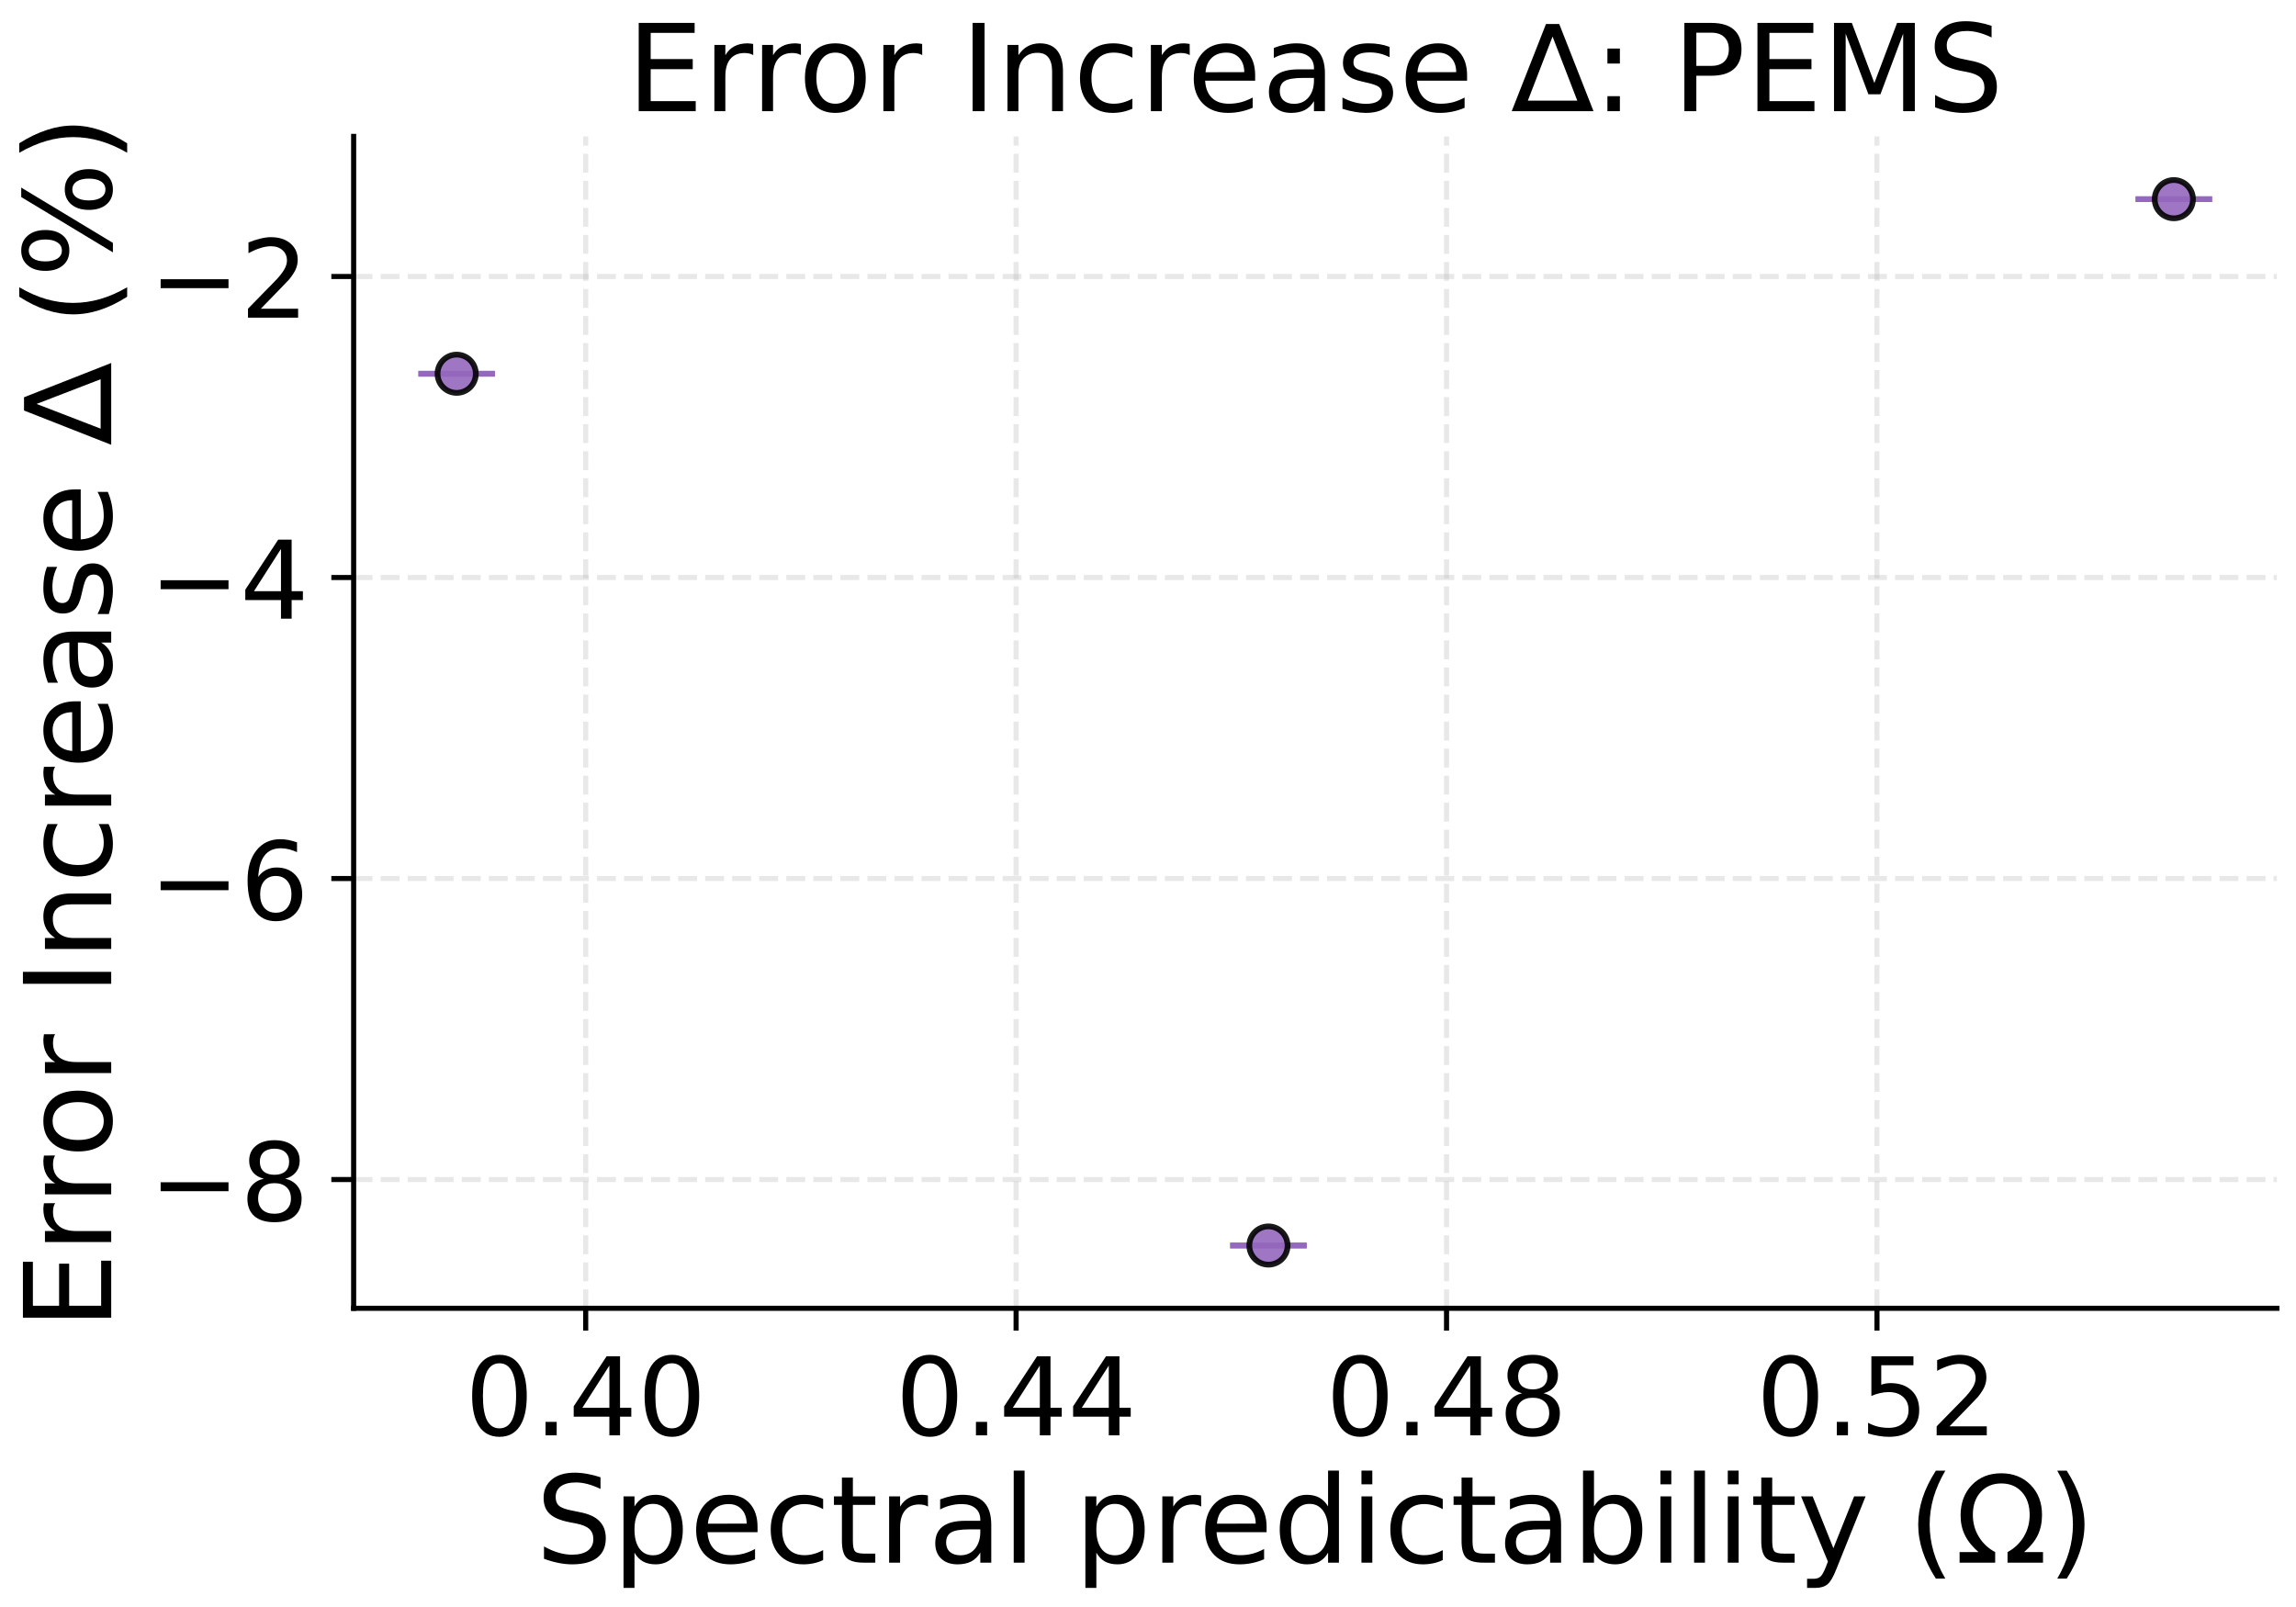
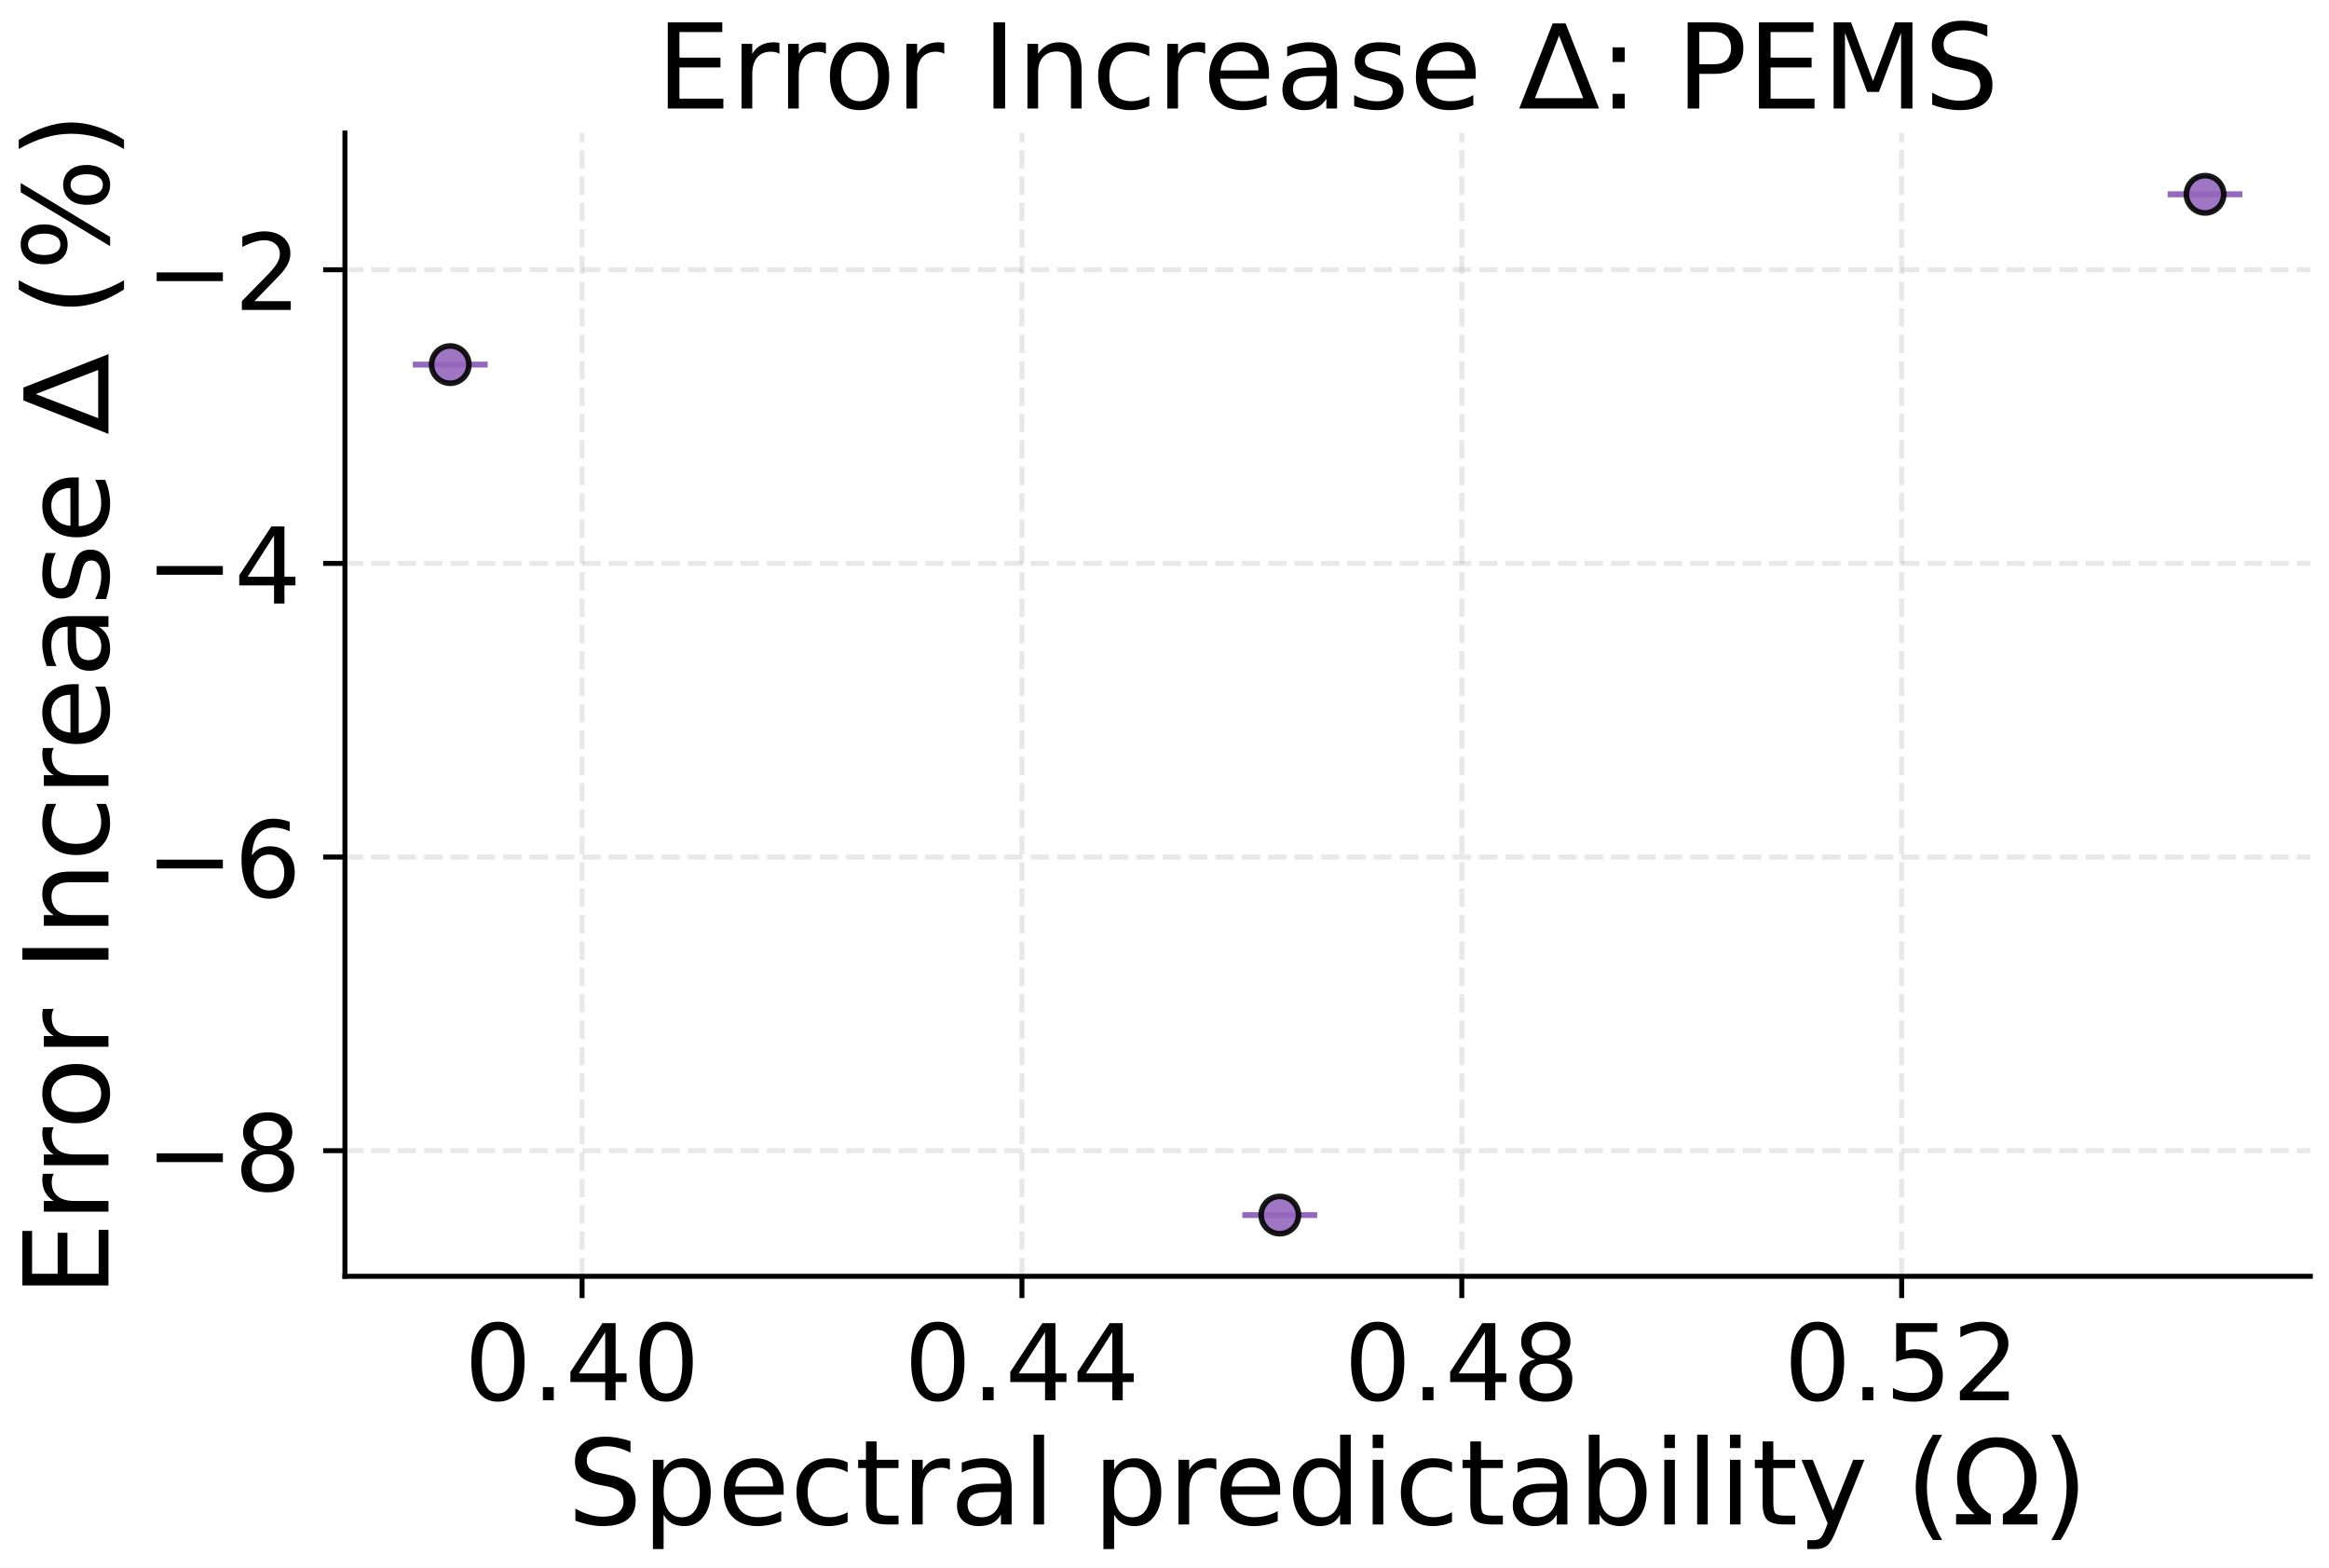
- <svg xmlns="http://www.w3.org/2000/svg" xmlns:xlink="http://www.w3.org/1999/xlink" width="360pt" height="252pt" viewBox="0 0 360 252" version="1.1">
+ <svg xmlns="http://www.w3.org/2000/svg" xmlns:xlink="http://www.w3.org/1999/xlink" width="374.4pt" height="252pt" viewBox="0 0 374.4 252" version="1.1">
  <defs>
    <style type="text/css">*{stroke-linejoin: round; stroke-linecap: butt}</style>
  </defs>
  <g id="figure_1">
    <g id="patch_1">
-       <path d="M 0 252  L 360 252  L 360 0  L 0 0  z " style="fill: #ffffff" />
+       <path d="M 0 252  L 374.4 252  L 374.4 0  L 0 0  z " style="fill: #ffffff" />
    </g>
    <g id="axes_1">
      <g id="patch_2">
-         <path d="M 55.45 205.159  L 357 205.159  L 357 21.389  L 55.45 21.389  z " style="fill: #ffffff" />
+         <path d="M 55.45 205.159  L 371.4 205.159  L 371.4 21.389  L 55.45 21.389  z " style="fill: #ffffff" />
      </g>
      <g id="matplotlib.axis_1">
        <g id="xtick_1">
          <g id="line2d_1">
-             <path d="M 91.834 205.159  L 91.834 21.389  " clip-path="url(#p77a896df25)" style="fill: none; stroke-dasharray: 2.96,1.28; stroke-dashoffset: 0; stroke: #b0b0b0; stroke-opacity: 0.3; stroke-width: 0.8" />
+             <path d="M 93.572 205.159  L 93.572 21.389  " clip-path="url(#p10fd7d75aa)" style="fill: none; stroke-dasharray: 2.96,1.28; stroke-dashoffset: 0; stroke: #b0b0b0; stroke-opacity: 0.3; stroke-width: 0.8" />
          </g>
          <g id="line2d_2">
            <defs>
-               <path id="m1e8a8dda4a" d="M 0 0  L 0 3.5  " style="stroke: #000000; stroke-width: 0.8" />
+               <path id="ma164ae1066" d="M 0 0  L 0 3.5  " style="stroke: #000000; stroke-width: 0.8" />
            </defs>
            <g>
-               <use xlink:href="#m1e8a8dda4a" x="91.834" y="205.159" style="stroke: #000000; stroke-width: 0.8" />
+               <use xlink:href="#ma164ae1066" x="93.572" y="205.159" style="stroke: #000000; stroke-width: 0.8" />
            </g>
          </g>
          <g id="text_1">
-             <text style="font: 17px 'DejaVu Sans', 'Bitstream Vera Sans', 'Computer Modern Sans Serif', 'Lucida Grande', 'Verdana', 'Geneva', 'Lucid', 'Arial', 'Helvetica', 'Avant Garde', sans-serif; text-anchor: middle" x="91.834" y="225.076" transform="rotate(-0 91.83414 225.0759)">0.40</text>
+             <text style="font: 17px 'DejaVu Sans', 'Bitstream Vera Sans', 'Computer Modern Sans Serif', 'Lucida Grande', 'Verdana', 'Geneva', 'Lucid', 'Arial', 'Helvetica', 'Avant Garde', sans-serif; text-anchor: middle" x="93.572" y="225.076" transform="rotate(-0 93.57158 225.0759)">0.40</text>
          </g>
        </g>
        <g id="xtick_2">
          <g id="line2d_3">
-             <path d="M 159.321 205.159  L 159.321 21.389  " clip-path="url(#p77a896df25)" style="fill: none; stroke-dasharray: 2.96,1.28; stroke-dashoffset: 0; stroke: #b0b0b0; stroke-opacity: 0.3; stroke-width: 0.8" />
+             <path d="M 164.282 205.159  L 164.282 21.389  " clip-path="url(#p10fd7d75aa)" style="fill: none; stroke-dasharray: 2.96,1.28; stroke-dashoffset: 0; stroke: #b0b0b0; stroke-opacity: 0.3; stroke-width: 0.8" />
          </g>
          <g id="line2d_4">
            <g>
-               <use xlink:href="#m1e8a8dda4a" x="159.321" y="205.159" style="stroke: #000000; stroke-width: 0.8" />
+               <use xlink:href="#ma164ae1066" x="164.282" y="205.159" style="stroke: #000000; stroke-width: 0.8" />
            </g>
          </g>
          <g id="text_2">
-             <text style="font: 17px 'DejaVu Sans', 'Bitstream Vera Sans', 'Computer Modern Sans Serif', 'Lucida Grande', 'Verdana', 'Geneva', 'Lucid', 'Arial', 'Helvetica', 'Avant Garde', sans-serif; text-anchor: middle" x="159.321" y="225.076" transform="rotate(-0 159.3214 225.0759)">0.44</text>
+             <text style="font: 17px 'DejaVu Sans', 'Bitstream Vera Sans', 'Computer Modern Sans Serif', 'Lucida Grande', 'Verdana', 'Geneva', 'Lucid', 'Arial', 'Helvetica', 'Avant Garde', sans-serif; text-anchor: middle" x="164.282" y="225.076" transform="rotate(-0 164.2816 225.0759)">0.44</text>
          </g>
        </g>
        <g id="xtick_3">
          <g id="line2d_5">
-             <path d="M 226.809 205.159  L 226.809 21.389  " clip-path="url(#p77a896df25)" style="fill: none; stroke-dasharray: 2.96,1.28; stroke-dashoffset: 0; stroke: #b0b0b0; stroke-opacity: 0.3; stroke-width: 0.8" />
+             <path d="M 234.992 205.159  L 234.992 21.389  " clip-path="url(#p10fd7d75aa)" style="fill: none; stroke-dasharray: 2.96,1.28; stroke-dashoffset: 0; stroke: #b0b0b0; stroke-opacity: 0.3; stroke-width: 0.8" />
          </g>
          <g id="line2d_6">
            <g>
-               <use xlink:href="#m1e8a8dda4a" x="226.809" y="205.159" style="stroke: #000000; stroke-width: 0.8" />
+               <use xlink:href="#ma164ae1066" x="234.992" y="205.159" style="stroke: #000000; stroke-width: 0.8" />
            </g>
          </g>
          <g id="text_3">
-             <text style="font: 17px 'DejaVu Sans', 'Bitstream Vera Sans', 'Computer Modern Sans Serif', 'Lucida Grande', 'Verdana', 'Geneva', 'Lucid', 'Arial', 'Helvetica', 'Avant Garde', sans-serif; text-anchor: middle" x="226.809" y="225.076" transform="rotate(-0 226.8087 225.0759)">0.48</text>
+             <text style="font: 17px 'DejaVu Sans', 'Bitstream Vera Sans', 'Computer Modern Sans Serif', 'Lucida Grande', 'Verdana', 'Geneva', 'Lucid', 'Arial', 'Helvetica', 'Avant Garde', sans-serif; text-anchor: middle" x="234.992" y="225.076" transform="rotate(-0 234.9916 225.0759)">0.48</text>
          </g>
        </g>
        <g id="xtick_4">
          <g id="line2d_7">
-             <path d="M 294.296 205.159  L 294.296 21.389  " clip-path="url(#p77a896df25)" style="fill: none; stroke-dasharray: 2.96,1.28; stroke-dashoffset: 0; stroke: #b0b0b0; stroke-opacity: 0.3; stroke-width: 0.8" />
+             <path d="M 305.702 205.159  L 305.702 21.389  " clip-path="url(#p10fd7d75aa)" style="fill: none; stroke-dasharray: 2.96,1.28; stroke-dashoffset: 0; stroke: #b0b0b0; stroke-opacity: 0.3; stroke-width: 0.8" />
          </g>
          <g id="line2d_8">
            <g>
-               <use xlink:href="#m1e8a8dda4a" x="294.296" y="205.159" style="stroke: #000000; stroke-width: 0.8" />
+               <use xlink:href="#ma164ae1066" x="305.702" y="205.159" style="stroke: #000000; stroke-width: 0.8" />
            </g>
          </g>
          <g id="text_4">
-             <text style="font: 17px 'DejaVu Sans', 'Bitstream Vera Sans', 'Computer Modern Sans Serif', 'Lucida Grande', 'Verdana', 'Geneva', 'Lucid', 'Arial', 'Helvetica', 'Avant Garde', sans-serif; text-anchor: middle" x="294.296" y="225.076" transform="rotate(-0 294.296 225.0759)">0.52</text>
+             <text style="font: 17px 'DejaVu Sans', 'Bitstream Vera Sans', 'Computer Modern Sans Serif', 'Lucida Grande', 'Verdana', 'Geneva', 'Lucid', 'Arial', 'Helvetica', 'Avant Garde', sans-serif; text-anchor: middle" x="305.702" y="225.076" transform="rotate(-0 305.7017 225.0759)">0.52</text>
          </g>
        </g>
        <g id="text_5">
-           <text style="font: 19px 'DejaVu Sans', 'Bitstream Vera Sans', 'Computer Modern Sans Serif', 'Lucida Grande', 'Verdana', 'Geneva', 'Lucid', 'Arial', 'Helvetica', 'Avant Garde', sans-serif; text-anchor: middle" x="206.225" y="245.048" transform="rotate(-0 206.2251 245.0484)">Spectral predictability (Ω)</text>
+           <text style="font: 19px 'DejaVu Sans', 'Bitstream Vera Sans', 'Computer Modern Sans Serif', 'Lucida Grande', 'Verdana', 'Geneva', 'Lucid', 'Arial', 'Helvetica', 'Avant Garde', sans-serif; text-anchor: middle" x="213.425" y="245.048" transform="rotate(-0 213.4251 245.0484)">Spectral predictability (Ω)</text>
        </g>
      </g>
      <g id="matplotlib.axis_2">
        <g id="ytick_1">
          <g id="line2d_9">
-             <path d="M 55.45 184.967  L 357 184.967  " clip-path="url(#p77a896df25)" style="fill: none; stroke-dasharray: 2.96,1.28; stroke-dashoffset: 0; stroke: #b0b0b0; stroke-opacity: 0.3; stroke-width: 0.8" />
+             <path d="M 55.45 184.967  L 371.4 184.967  " clip-path="url(#p10fd7d75aa)" style="fill: none; stroke-dasharray: 2.96,1.28; stroke-dashoffset: 0; stroke: #b0b0b0; stroke-opacity: 0.3; stroke-width: 0.8" />
          </g>
          <g id="line2d_10">
            <defs>
-               <path id="m55af1eb444" d="M 0 0  L -3.5 0  " style="stroke: #000000; stroke-width: 0.8" />
+               <path id="m7ad429750b" d="M 0 0  L -3.5 0  " style="stroke: #000000; stroke-width: 0.8" />
            </defs>
            <g>
-               <use xlink:href="#m55af1eb444" x="55.45" y="184.967" style="stroke: #000000; stroke-width: 0.8" />
+               <use xlink:href="#m7ad429750b" x="55.45" y="184.967" style="stroke: #000000; stroke-width: 0.8" />
            </g>
          </g>
          <g id="text_6">
            <text style="font: 17px 'DejaVu Sans', 'Bitstream Vera Sans', 'Computer Modern Sans Serif', 'Lucida Grande', 'Verdana', 'Geneva', 'Lucid', 'Arial', 'Helvetica', 'Avant Garde', sans-serif; text-anchor: end" x="48.45" y="191.426" transform="rotate(-0 48.4504 191.426)">−8</text>
          </g>
        </g>
        <g id="ytick_2">
          <g id="line2d_11">
-             <path d="M 55.45 137.764  L 357 137.764  " clip-path="url(#p77a896df25)" style="fill: none; stroke-dasharray: 2.96,1.28; stroke-dashoffset: 0; stroke: #b0b0b0; stroke-opacity: 0.3; stroke-width: 0.8" />
+             <path d="M 55.45 137.764  L 371.4 137.764  " clip-path="url(#p10fd7d75aa)" style="fill: none; stroke-dasharray: 2.96,1.28; stroke-dashoffset: 0; stroke: #b0b0b0; stroke-opacity: 0.3; stroke-width: 0.8" />
          </g>
          <g id="line2d_12">
            <g>
-               <use xlink:href="#m55af1eb444" x="55.45" y="137.764" style="stroke: #000000; stroke-width: 0.8" />
+               <use xlink:href="#m7ad429750b" x="55.45" y="137.764" style="stroke: #000000; stroke-width: 0.8" />
            </g>
          </g>
          <g id="text_7">
            <text style="font: 17px 'DejaVu Sans', 'Bitstream Vera Sans', 'Computer Modern Sans Serif', 'Lucida Grande', 'Verdana', 'Geneva', 'Lucid', 'Arial', 'Helvetica', 'Avant Garde', sans-serif; text-anchor: end" x="48.45" y="144.223" transform="rotate(-0 48.4504 144.2227)">−6</text>
          </g>
        </g>
        <g id="ytick_3">
          <g id="line2d_13">
-             <path d="M 55.45 90.561  L 357 90.561  " clip-path="url(#p77a896df25)" style="fill: none; stroke-dasharray: 2.96,1.28; stroke-dashoffset: 0; stroke: #b0b0b0; stroke-opacity: 0.3; stroke-width: 0.8" />
+             <path d="M 55.45 90.561  L 371.4 90.561  " clip-path="url(#p10fd7d75aa)" style="fill: none; stroke-dasharray: 2.96,1.28; stroke-dashoffset: 0; stroke: #b0b0b0; stroke-opacity: 0.3; stroke-width: 0.8" />
          </g>
          <g id="line2d_14">
            <g>
-               <use xlink:href="#m55af1eb444" x="55.45" y="90.561" style="stroke: #000000; stroke-width: 0.8" />
+               <use xlink:href="#m7ad429750b" x="55.45" y="90.561" style="stroke: #000000; stroke-width: 0.8" />
            </g>
          </g>
          <g id="text_8">
            <text style="font: 17px 'DejaVu Sans', 'Bitstream Vera Sans', 'Computer Modern Sans Serif', 'Lucida Grande', 'Verdana', 'Geneva', 'Lucid', 'Arial', 'Helvetica', 'Avant Garde', sans-serif; text-anchor: end" x="48.45" y="97.019" transform="rotate(-0 48.4504 97.01938)">−4</text>
          </g>
        </g>
        <g id="ytick_4">
          <g id="line2d_15">
-             <path d="M 55.45 43.357  L 357 43.357  " clip-path="url(#p77a896df25)" style="fill: none; stroke-dasharray: 2.96,1.28; stroke-dashoffset: 0; stroke: #b0b0b0; stroke-opacity: 0.3; stroke-width: 0.8" />
+             <path d="M 55.45 43.357  L 371.4 43.357  " clip-path="url(#p10fd7d75aa)" style="fill: none; stroke-dasharray: 2.96,1.28; stroke-dashoffset: 0; stroke: #b0b0b0; stroke-opacity: 0.3; stroke-width: 0.8" />
          </g>
          <g id="line2d_16">
            <g>
-               <use xlink:href="#m55af1eb444" x="55.45" y="43.357" style="stroke: #000000; stroke-width: 0.8" />
+               <use xlink:href="#m7ad429750b" x="55.45" y="43.357" style="stroke: #000000; stroke-width: 0.8" />
            </g>
          </g>
          <g id="text_9">
            <text style="font: 17px 'DejaVu Sans', 'Bitstream Vera Sans', 'Computer Modern Sans Serif', 'Lucida Grande', 'Verdana', 'Geneva', 'Lucid', 'Arial', 'Helvetica', 'Avant Garde', sans-serif; text-anchor: end" x="48.45" y="49.816" transform="rotate(-0 48.4504 49.81608)">−2</text>
          </g>
        </g>
        <g id="text_10">
          <text style="font: 19px 'DejaVu Sans', 'Bitstream Vera Sans', 'Computer Modern Sans Serif', 'Lucida Grande', 'Verdana', 'Geneva', 'Lucid', 'Arial', 'Helvetica', 'Avant Garde', sans-serif; text-anchor: middle" x="17.437" y="113.274" transform="rotate(-90 17.43727 113.2736)">Error Increase ∆ (%)</text>
        </g>
      </g>
      <g id="line2d_17">
-         <path clip-path="url(#p77a896df25)" style="fill: none; stroke-dasharray: 3.7,1.6; stroke-dashoffset: 0; stroke: #000000; stroke-opacity: 0.6" />
+         <path clip-path="url(#p10fd7d75aa)" style="fill: none; stroke-dasharray: 3.7,1.6; stroke-dashoffset: 0; stroke: #000000; stroke-opacity: 0.6" />
      </g>
      <g id="patch_3">
        <path d="M 55.45 205.159  L 55.45 21.389  " style="fill: none; stroke: #000000; stroke-width: 0.8; stroke-linejoin: miter; stroke-linecap: square" />
      </g>
      <g id="patch_4">
-         <path d="M 55.45 205.159  L 357 205.159  " style="fill: none; stroke: #000000; stroke-width: 0.8; stroke-linejoin: miter; stroke-linecap: square" />
+         <path d="M 55.45 205.159  L 371.4 205.159  " style="fill: none; stroke: #000000; stroke-width: 0.8; stroke-linejoin: miter; stroke-linecap: square" />
      </g>
      <g id="LineCollection_1">
-         <path d="M 71.605 58.608  L 71.605 58.608  " clip-path="url(#p77a896df25)" style="fill: none; stroke: #9467bd; stroke-opacity: 0.9; stroke-width: 3.75" />
+         <path d="M 72.376 58.608  L 72.376 58.608  " clip-path="url(#p10fd7d75aa)" style="fill: none; stroke: #9467bd; stroke-opacity: 0.9; stroke-width: 3.75" />
      </g>
      <g id="line2d_18">
        <defs>
-           <path id="mdc3acf2ace" d="M 6 0  L -6 -0  " style="stroke: #9467bd; stroke-opacity: 0.9; stroke-width: 0.9" />
+           <path id="m7781811eaf" d="M 6 0  L -6 -0  " style="stroke: #9467bd; stroke-opacity: 0.9; stroke-width: 0.9" />
        </defs>
-         <g clip-path="url(#p77a896df25)">
-           <use xlink:href="#mdc3acf2ace" x="71.605" y="58.608" style="fill: #9467bd; fill-opacity: 0.9; stroke: #9467bd; stroke-opacity: 0.9; stroke-width: 0.9" />
+         <g clip-path="url(#p10fd7d75aa)">
+           <use xlink:href="#m7781811eaf" x="72.376" y="58.608" style="fill: #9467bd; fill-opacity: 0.9; stroke: #9467bd; stroke-opacity: 0.9; stroke-width: 0.9" />
        </g>
      </g>
      <g id="line2d_19">
-         <g clip-path="url(#p77a896df25)">
-           <use xlink:href="#mdc3acf2ace" x="71.605" y="58.608" style="fill: #9467bd; fill-opacity: 0.9; stroke: #9467bd; stroke-opacity: 0.9; stroke-width: 0.9" />
+         <g clip-path="url(#p10fd7d75aa)">
+           <use xlink:href="#m7781811eaf" x="72.376" y="58.608" style="fill: #9467bd; fill-opacity: 0.9; stroke: #9467bd; stroke-opacity: 0.9; stroke-width: 0.9" />
        </g>
      </g>
      <g id="LineCollection_2">
-         <path d="M 198.886 195.314  L 198.886 195.314  " clip-path="url(#p77a896df25)" style="fill: none; stroke: #9467bd; stroke-opacity: 0.9; stroke-width: 3.75" />
+         <path d="M 205.735 195.314  L 205.735 195.314  " clip-path="url(#p10fd7d75aa)" style="fill: none; stroke: #9467bd; stroke-opacity: 0.9; stroke-width: 3.75" />
      </g>
      <g id="line2d_20">
-         <g clip-path="url(#p77a896df25)">
-           <use xlink:href="#mdc3acf2ace" x="198.886" y="195.314" style="fill: #9467bd; fill-opacity: 0.9; stroke: #9467bd; stroke-opacity: 0.9; stroke-width: 0.9" />
+         <g clip-path="url(#p10fd7d75aa)">
+           <use xlink:href="#m7781811eaf" x="205.735" y="195.314" style="fill: #9467bd; fill-opacity: 0.9; stroke: #9467bd; stroke-opacity: 0.9; stroke-width: 0.9" />
        </g>
      </g>
      <g id="line2d_21">
-         <g clip-path="url(#p77a896df25)">
-           <use xlink:href="#mdc3acf2ace" x="198.886" y="195.314" style="fill: #9467bd; fill-opacity: 0.9; stroke: #9467bd; stroke-opacity: 0.9; stroke-width: 0.9" />
+         <g clip-path="url(#p10fd7d75aa)">
+           <use xlink:href="#m7781811eaf" x="205.735" y="195.314" style="fill: #9467bd; fill-opacity: 0.9; stroke: #9467bd; stroke-opacity: 0.9; stroke-width: 0.9" />
        </g>
      </g>
      <g id="LineCollection_3">
-         <path d="M 340.845 31.233  L 340.845 31.233  " clip-path="url(#p77a896df25)" style="fill: none; stroke: #9467bd; stroke-opacity: 0.9; stroke-width: 3.75" />
+         <path d="M 354.474 31.233  L 354.474 31.233  " clip-path="url(#p10fd7d75aa)" style="fill: none; stroke: #9467bd; stroke-opacity: 0.9; stroke-width: 3.75" />
      </g>
      <g id="line2d_22">
-         <g clip-path="url(#p77a896df25)">
-           <use xlink:href="#mdc3acf2ace" x="340.845" y="31.233" style="fill: #9467bd; fill-opacity: 0.9; stroke: #9467bd; stroke-opacity: 0.9; stroke-width: 0.9" />
+         <g clip-path="url(#p10fd7d75aa)">
+           <use xlink:href="#m7781811eaf" x="354.474" y="31.233" style="fill: #9467bd; fill-opacity: 0.9; stroke: #9467bd; stroke-opacity: 0.9; stroke-width: 0.9" />
        </g>
      </g>
      <g id="line2d_23">
-         <g clip-path="url(#p77a896df25)">
-           <use xlink:href="#mdc3acf2ace" x="340.845" y="31.233" style="fill: #9467bd; fill-opacity: 0.9; stroke: #9467bd; stroke-opacity: 0.9; stroke-width: 0.9" />
+         <g clip-path="url(#p10fd7d75aa)">
+           <use xlink:href="#m7781811eaf" x="354.474" y="31.233" style="fill: #9467bd; fill-opacity: 0.9; stroke: #9467bd; stroke-opacity: 0.9; stroke-width: 0.9" />
        </g>
      </g>
      <g id="text_11">
-         <text style="font: 19px 'DejaVu Sans', 'Bitstream Vera Sans', 'Computer Modern Sans Serif', 'Lucida Grande', 'Verdana', 'Geneva', 'Lucid', 'Arial', 'Helvetica', 'Avant Garde', sans-serif; text-anchor: middle" x="206.225" y="17.437" transform="rotate(-0 206.2251 17.43727)">Error Increase ∆: PEMS</text>
+         <text style="font: 19px 'DejaVu Sans', 'Bitstream Vera Sans', 'Computer Modern Sans Serif', 'Lucida Grande', 'Verdana', 'Geneva', 'Lucid', 'Arial', 'Helvetica', 'Avant Garde', sans-serif; text-anchor: middle" x="213.425" y="17.437" transform="rotate(-0 213.4251 17.43727)">Error Increase ∆: PEMS</text>
      </g>
      <g id="line2d_24">
        <defs>
-           <path id="m99982c3334" d="M 0 3  C 0.796 3 1.559 2.684 2.121 2.121  C 2.684 1.559 3 0.796 3 0  C 3 -0.796 2.684 -1.559 2.121 -2.121  C 1.559 -2.684 0.796 -3 0 -3  C -0.796 -3 -1.559 -2.684 -2.121 -2.121  C -2.684 -1.559 -3 -0.796 -3 0  C -3 0.796 -2.684 1.559 -2.121 2.121  C -1.559 2.684 -0.796 3 0 3  z " style="stroke: #000000; stroke-opacity: 0.9; stroke-width: 0.9" />
+           <path id="m30fb2ad3c6" d="M 0 3  C 0.796 3 1.559 2.684 2.121 2.121  C 2.684 1.559 3 0.796 3 0  C 3 -0.796 2.684 -1.559 2.121 -2.121  C 1.559 -2.684 0.796 -3 0 -3  C -0.796 -3 -1.559 -2.684 -2.121 -2.121  C -2.684 -1.559 -3 -0.796 -3 0  C -3 0.796 -2.684 1.559 -2.121 2.121  C -1.559 2.684 -0.796 3 0 3  z " style="stroke: #000000; stroke-opacity: 0.9; stroke-width: 0.9" />
        </defs>
-         <g clip-path="url(#p77a896df25)">
-           <use xlink:href="#m99982c3334" x="71.605" y="58.608" style="fill: #9467bd; fill-opacity: 0.9; stroke: #000000; stroke-opacity: 0.9; stroke-width: 0.9" />
+         <g clip-path="url(#p10fd7d75aa)">
+           <use xlink:href="#m30fb2ad3c6" x="72.376" y="58.608" style="fill: #9467bd; fill-opacity: 0.9; stroke: #000000; stroke-opacity: 0.9; stroke-width: 0.9" />
        </g>
      </g>
      <g id="line2d_25">
-         <g clip-path="url(#p77a896df25)">
-           <use xlink:href="#m99982c3334" x="198.886" y="195.314" style="fill: #9467bd; fill-opacity: 0.9; stroke: #000000; stroke-opacity: 0.9; stroke-width: 0.9" />
+         <g clip-path="url(#p10fd7d75aa)">
+           <use xlink:href="#m30fb2ad3c6" x="205.735" y="195.314" style="fill: #9467bd; fill-opacity: 0.9; stroke: #000000; stroke-opacity: 0.9; stroke-width: 0.9" />
        </g>
      </g>
      <g id="line2d_26">
-         <g clip-path="url(#p77a896df25)">
-           <use xlink:href="#m99982c3334" x="340.845" y="31.233" style="fill: #9467bd; fill-opacity: 0.9; stroke: #000000; stroke-opacity: 0.9; stroke-width: 0.9" />
+         <g clip-path="url(#p10fd7d75aa)">
+           <use xlink:href="#m30fb2ad3c6" x="354.474" y="31.233" style="fill: #9467bd; fill-opacity: 0.9; stroke: #000000; stroke-opacity: 0.9; stroke-width: 0.9" />
        </g>
      </g>
    </g>
  </g>
  <defs>
-     <clipPath id="p77a896df25">
-       <rect x="55.45" y="21.389" width="301.549" height="183.77" />
+     <clipPath id="p10fd7d75aa">
+       <rect x="55.45" y="21.389" width="315.949" height="183.77" />
    </clipPath>
  </defs>
</svg>
